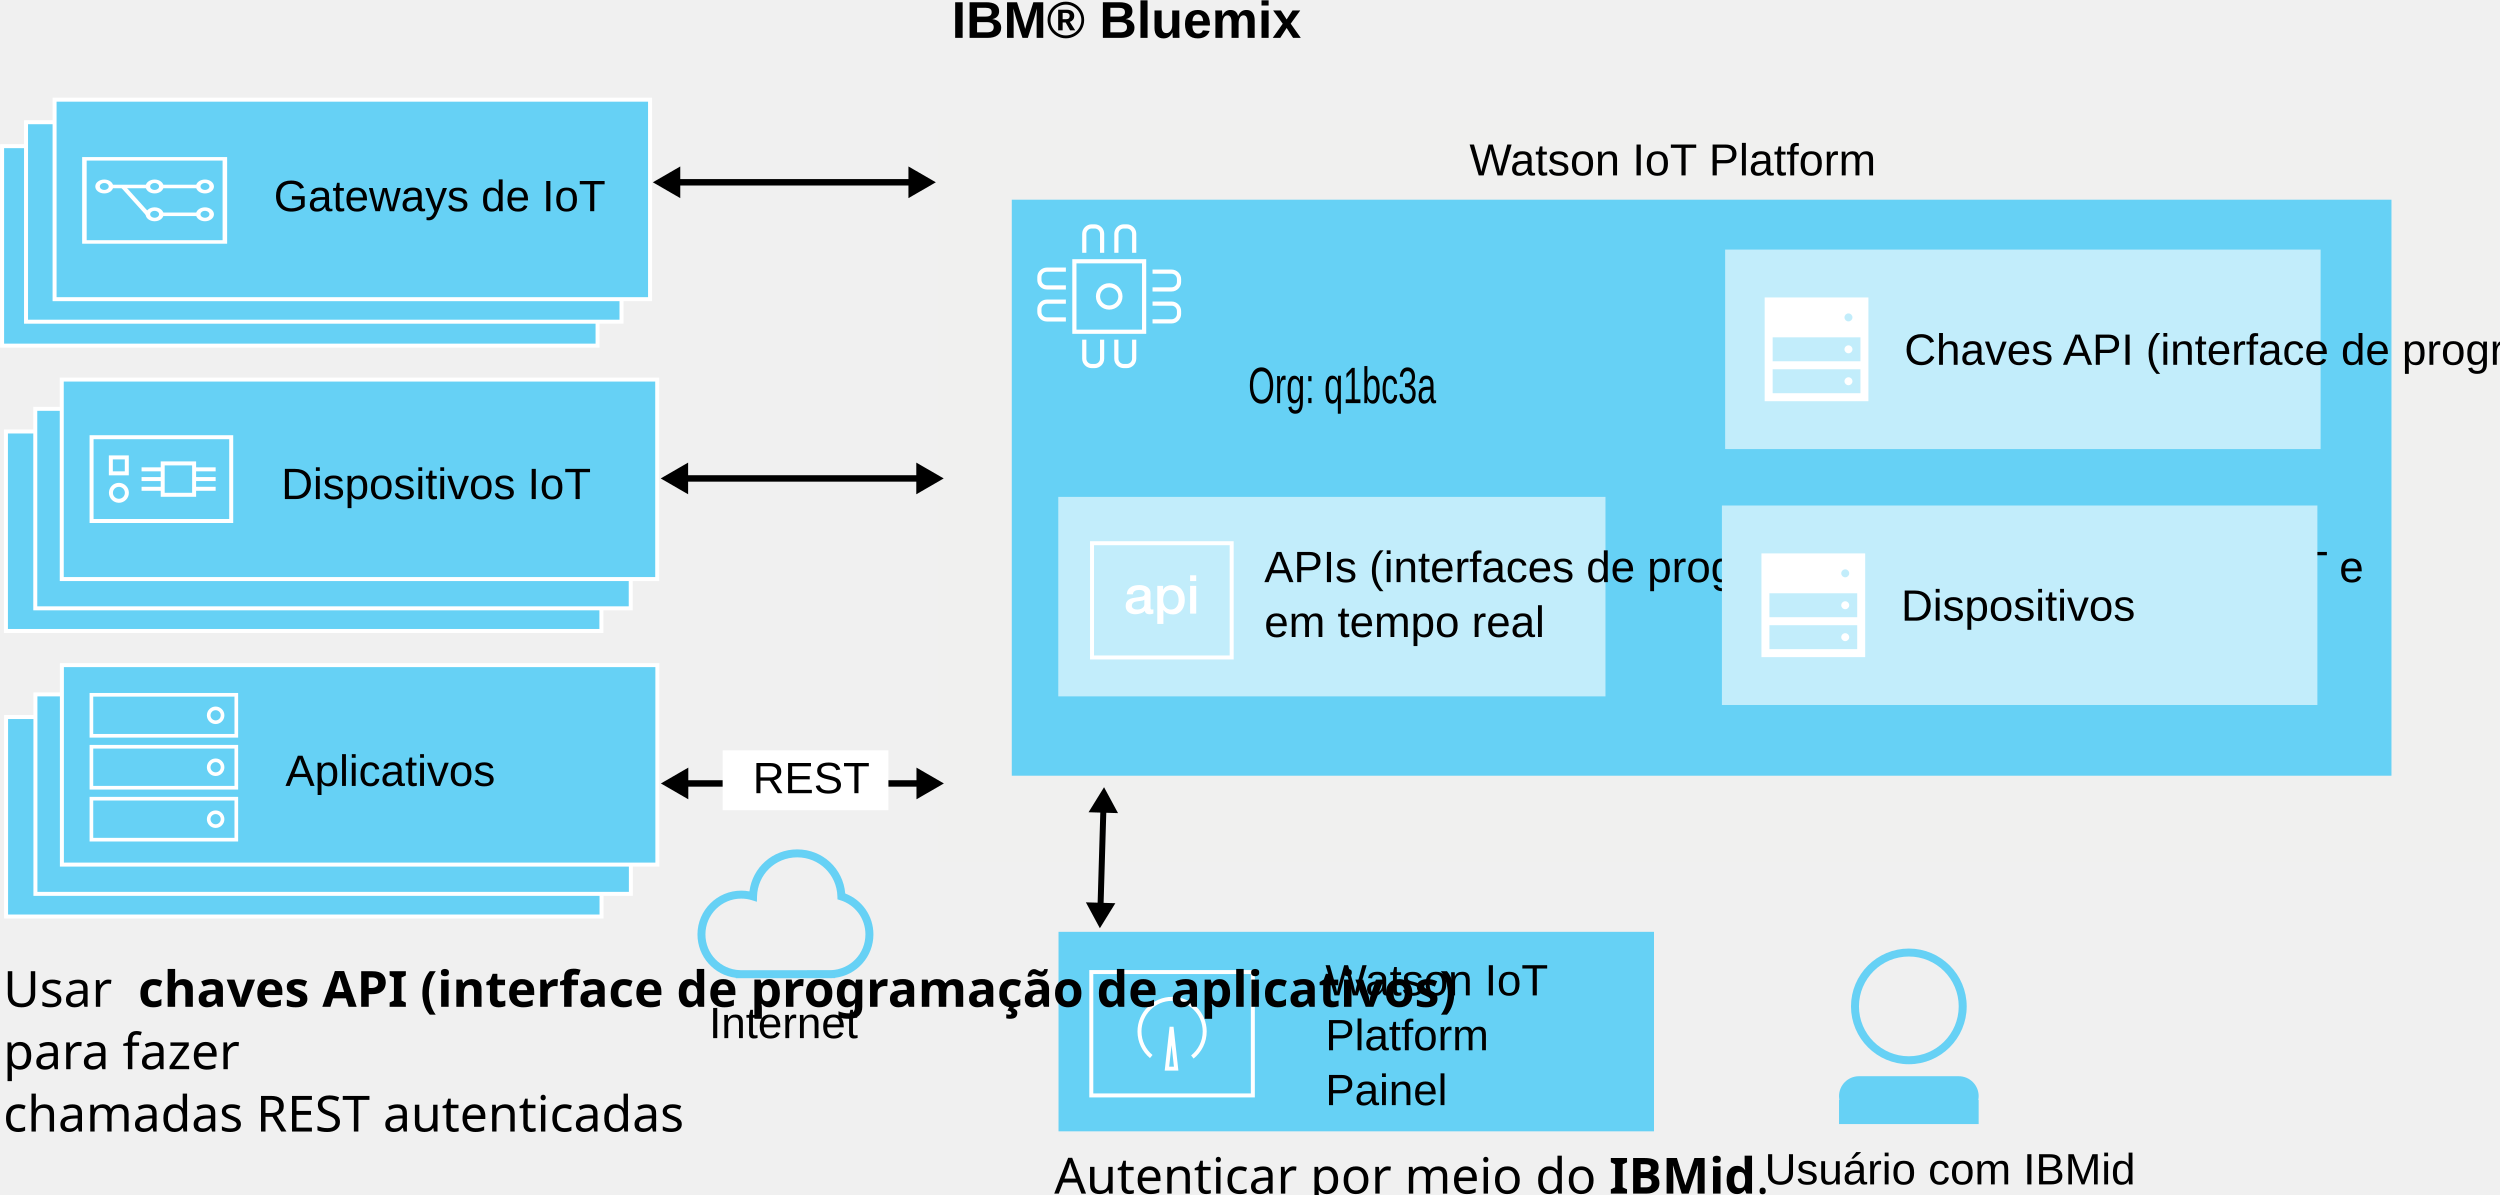
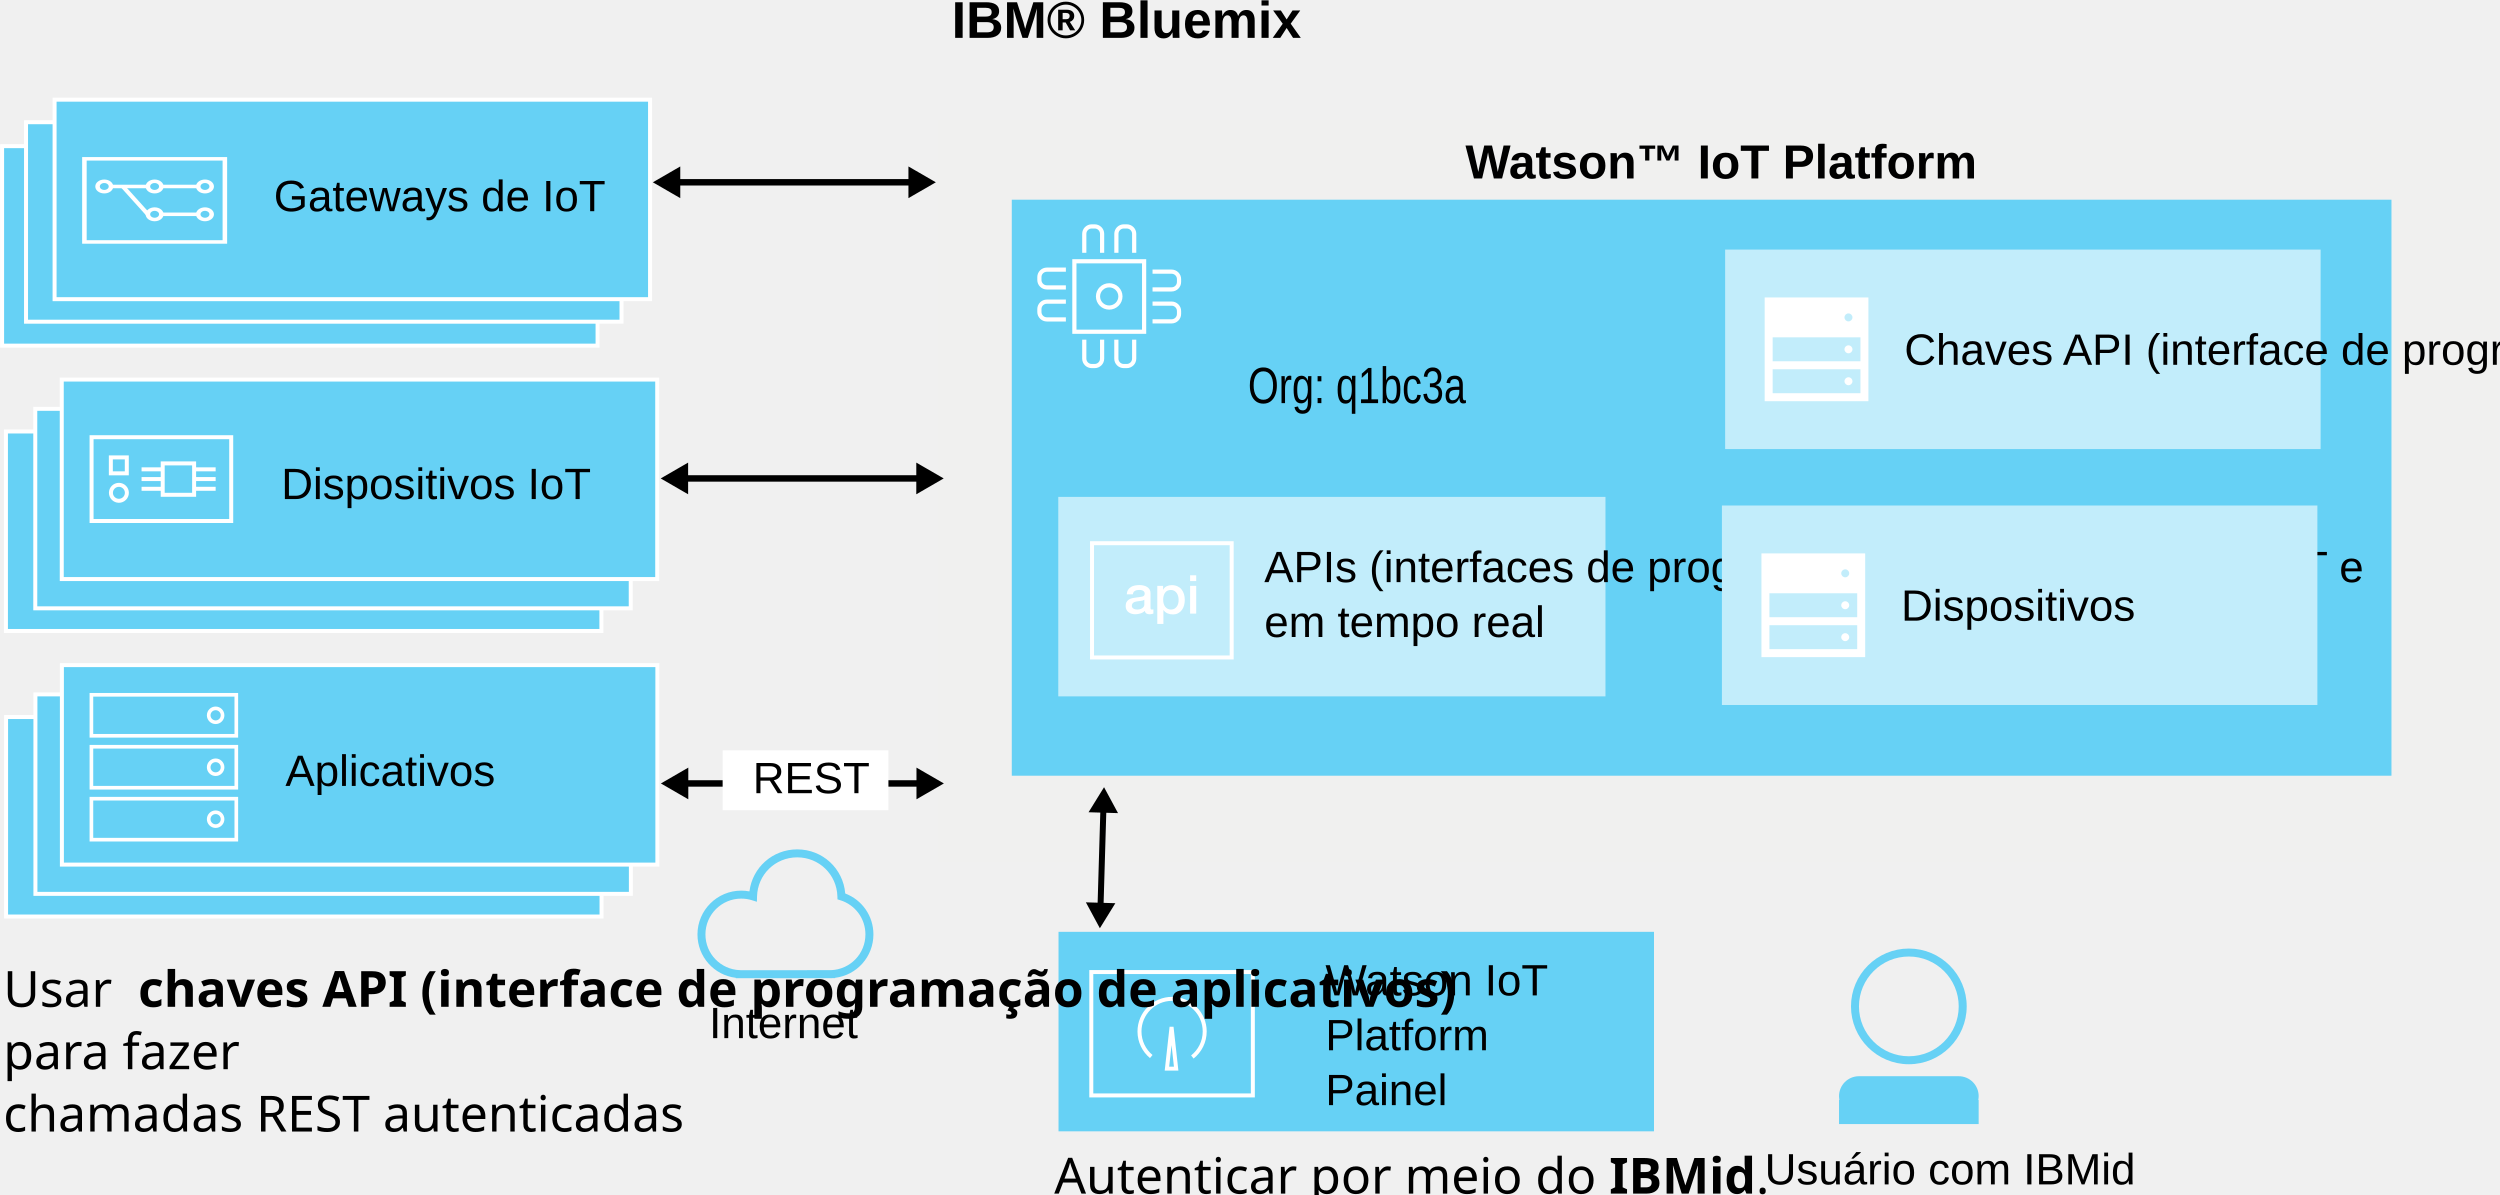
<svg xmlns="http://www.w3.org/2000/svg" width="6.962in" height="3.326in" viewBox="0 0 626.555 299.352" id="svg5645" version="1.1">
  <defs id="defs5647">
    <marker style="overflow:visible" id="TriangleOutM" refX="0" refY="0" orient="auto">
      <path transform="scale(0.4,0.4)" style="fill-rule:evenodd;stroke:#000000;stroke-width:1pt" d="m 5.77,0 -8.65,5 0,-10 8.65,5 z" id="path21258" />
    </marker>
    <marker style="overflow:visible" id="marker6203" refX="0" refY="0" orient="auto">
      <path transform="scale(0.4,0.4)" style="fill-rule:evenodd;stroke:#000000;stroke-width:1pt" d="m 5.77,0 -8.65,5 0,-10 8.65,5 z" id="path6205" />
    </marker>
    <marker style="overflow:visible" id="marker6207" refX="0" refY="0" orient="auto">
      <path transform="scale(0.4,0.4)" style="fill-rule:evenodd;stroke:#000000;stroke-width:1pt" d="m 5.77,0 -8.65,5 0,-10 8.65,5 z" id="path6209" />
    </marker>
    <marker style="overflow:visible" id="marker6211" refX="0" refY="0" orient="auto">
      <path transform="scale(0.4,0.4)" style="fill-rule:evenodd;stroke:#000000;stroke-width:1pt" d="m 5.77,0 -8.65,5 0,-10 8.65,5 z" id="path6213" />
    </marker>
    <marker style="overflow:visible" id="marker6215" refX="0" refY="0" orient="auto">
      <path transform="scale(0.4,0.4)" style="fill-rule:evenodd;stroke:#000000;stroke-width:1pt" d="m 5.77,0 -8.65,5 0,-10 8.65,5 z" id="path6217" />
    </marker>
    <marker style="overflow:visible" id="marker6219" refX="0" refY="0" orient="auto">
      <path transform="scale(0.4,0.4)" style="fill-rule:evenodd;stroke:#000000;stroke-width:1pt" d="m 5.77,0 -8.65,5 0,-10 8.65,5 z" id="path6221" />
    </marker>
    <marker style="overflow:visible" id="marker6223" refX="0" refY="0" orient="auto">
      <path transform="scale(0.4,0.4)" style="fill-rule:evenodd;stroke:#000000;stroke-width:1pt" d="m 5.77,0 -8.65,5 0,-10 8.65,5 z" id="path6225" />
    </marker>
    <linearGradient id="SVGID_9_-3" gradientUnits="userSpaceOnUse" x1="-134.195" y1="14.614" x2="-131.836" y2="16.972">
      <stop offset="0" style="stop-color:#010205" id="stop6579-8" />
      <stop offset="0.859" style="stop-color:#010205;stop-opacity:0.141" id="stop6581-1" />
      <stop offset="1" style="stop-color:#010205;stop-opacity:0" id="stop6583-9" />
    </linearGradient>
    <linearGradient id="SVGID_12_-5" gradientUnits="userSpaceOnUse" x1="-135.049" y1="13.546" x2="-117.684" y2="30.911">
      <stop offset="0" style="stop-color:#010205" id="stop6598-9" />
      <stop offset="1" style="stop-color:#010205;stop-opacity:0" id="stop6600-6" />
    </linearGradient>
    <clipPath id="SVGID_11_-7">
      <circle r="15.5" cy="16" cx="-133" id="use6595-4" />
    </clipPath>
    <marker style="overflow:visible" id="TriangleOutM-9" refX="0" refY="0" orient="auto">
      <path transform="scale(0.4,0.4)" style="fill-rule:evenodd;stroke:#000000;stroke-width:1pt" d="m 5.77,0 -8.65,5 0,-10 8.65,5 z" id="path21258-6" />
    </marker>
    <marker style="overflow:visible" id="TriangleOutM-95" refX="0" refY="0" orient="auto">
      <path transform="scale(0.4,0.4)" style="fill-rule:evenodd;stroke:#000000;stroke-width:1pt" d="m 5.77,0 -8.65,5 0,-10 8.65,5 z" id="path21258-8" />
    </marker>
    <marker style="overflow:visible" id="marker7353" refX="0" refY="0" orient="auto">
      <path transform="scale(0.4,0.4)" style="fill-rule:evenodd;stroke:#000000;stroke-width:1pt" d="m 5.77,0 -8.65,5 0,-10 8.65,5 z" id="path7355" />
    </marker>
    <marker style="overflow:visible" id="TriangleInM" refX="0" refY="0" orient="auto">
      <path transform="scale(-0.4,-0.4)" style="fill-rule:evenodd;stroke:#000000;stroke-width:1pt" d="m 5.77,0 -8.65,5 0,-10 8.65,5 z" id="path21249" />
    </marker>
    <marker style="overflow:visible" id="TriangleInM-9" refX="0" refY="0" orient="auto">
      <path transform="scale(-0.4,-0.4)" style="fill-rule:evenodd;stroke:#000000;stroke-width:1pt" d="m 5.77,0 -8.65,5 0,-10 8.65,5 z" id="path21249-2" />
    </marker>
    <marker style="overflow:visible" id="TriangleOutM-4" refX="0" refY="0" orient="auto">
      <path transform="scale(0.4,0.4)" style="fill-rule:evenodd;stroke:#000000;stroke-width:1pt" d="m 5.77,0 -8.65,5 0,-10 8.65,5 z" id="path21258-1" />
    </marker>
    <marker style="overflow:visible" id="TriangleOutM-48" refX="0" refY="0" orient="auto">
      <path transform="scale(0.4,0.4)" style="fill-rule:evenodd;stroke:#000000;stroke-width:1pt" d="m 5.77,0 -8.65,5 0,-10 8.65,5 z" id="path21258-85" />
    </marker>
    <marker style="overflow:visible" id="TriangleOutM-9-2" refX="0" refY="0" orient="auto">
      <path transform="scale(0.4,0.4)" style="fill-rule:evenodd;stroke:#000000;stroke-width:1pt" d="m 5.77,0 -8.65,5 0,-10 8.65,5 z" id="path21258-6-0" />
    </marker>
    <clipPath id="SVGID_11_">
      <circle r="15.5" cy="16" cx="-133" id="use6595" />
    </clipPath>
    <marker style="overflow:visible" id="TriangleOutM-9-1" refX="0" refY="0" orient="auto">
      <path transform="scale(0.4,0.4)" style="fill-rule:evenodd;stroke:#000000;stroke-width:1pt" d="m 5.77,0 -8.65,5 0,-10 8.65,5 z" id="path21258-6-8" />
    </marker>
    <marker style="overflow:visible" id="TriangleInM-7" refX="0" refY="0" orient="auto">
      <path transform="scale(-0.4,-0.4)" style="fill-rule:evenodd;stroke:#000000;stroke-width:1pt" d="m 5.77,0 -8.65,5 0,-10 8.65,5 z" id="path21249-5" />
    </marker>
    <marker style="overflow:visible" id="TriangleOutM-1" refX="0" refY="0" orient="auto">
      <path transform="scale(0.4,0.4)" style="fill-rule:evenodd;stroke:#000000;stroke-width:1pt" d="m 5.77,0 -8.65,5 0,-10 8.65,5 z" id="path21258-4" />
    </marker>
    <marker style="overflow:visible" id="TriangleOutM-9-4" refX="0" refY="0" orient="auto">
      <path transform="scale(0.4,0.4)" style="fill-rule:evenodd;stroke:#000000;stroke-width:1pt" d="m 5.77,0 -8.65,5 0,-10 8.65,5 z" id="path21258-6-4" />
    </marker>
    <clipPath id="SVGID_11_-0">
      <circle r="15.5" cy="16" cx="-133" id="use6595-44" />
    </clipPath>
    <marker style="overflow:visible" id="TriangleInM-4" refX="0" refY="0" orient="auto">
      <path transform="scale(-0.4,-0.4)" style="fill-rule:evenodd;stroke:#000000;stroke-width:1pt" d="m 5.77,0 -8.65,5 0,-10 8.65,5 z" id="path21249-0" />
    </marker>
    <marker style="overflow:visible" id="TriangleInM-74" refX="0" refY="0" orient="auto">
      <path transform="scale(-0.4,-0.4)" style="fill-rule:evenodd;stroke:#000000;stroke-width:1pt" d="m 5.77,0 -8.65,5 0,-10 8.65,5 z" id="path21249-9" />
    </marker>
    <marker style="overflow:visible" id="TriangleInM-74-4" refX="0" refY="0" orient="auto">
      <path transform="scale(-0.4,-0.4)" style="fill-rule:evenodd;stroke:#000000;stroke-width:1pt" d="m 5.77,0 -8.65,5 0,-10 8.65,5 z" id="path21249-9-3" />
    </marker>
    <marker style="overflow:visible" id="TriangleInM-1" refX="0" refY="0" orient="auto">
      <path transform="scale(-0.4,-0.4)" style="fill-rule:evenodd;stroke:#000000;stroke-width:1pt" d="m 5.77,0 -8.65,5 0,-10 8.65,5 z" id="path21249-59" />
    </marker>
    <marker style="overflow:visible" id="TriangleOutM-3" refX="0" refY="0" orient="auto">
      <path transform="scale(0.4,0.4)" style="fill-rule:evenodd;stroke:#000000;stroke-width:1pt" d="m 5.77,0 -8.65,5 0,-10 8.65,5 z" id="path21258-13" />
    </marker>
    <marker style="overflow:visible" id="TriangleInM-1-5" refX="0" refY="0" orient="auto">
      <path transform="scale(-0.4,-0.4)" style="fill-rule:evenodd;stroke:#000000;stroke-width:1pt" d="m 5.77,0 -8.65,5 0,-10 8.65,5 z" id="path21249-59-7" />
    </marker>
    <marker style="overflow:visible" id="TriangleOutM-3-4" refX="0" refY="0" orient="auto">
      <path transform="scale(0.4,0.4)" style="fill-rule:evenodd;stroke:#000000;stroke-width:1pt" d="m 5.77,0 -8.65,5 0,-10 8.65,5 z" id="path21258-13-6" />
    </marker>
    <marker style="overflow:visible" id="TriangleInM-1-3" refX="0" refY="0" orient="auto">
      <path transform="scale(-0.4,-0.4)" style="fill-rule:evenodd;stroke:#000000;stroke-width:1pt" d="m 5.77,0 -8.65,5 0,-10 8.65,5 z" id="path21249-59-3" />
    </marker>
    <marker style="overflow:visible" id="TriangleOutM-3-3" refX="0" refY="0" orient="auto">
      <path transform="scale(0.4,0.4)" style="fill-rule:evenodd;stroke:#000000;stroke-width:1pt" d="m 5.77,0 -8.65,5 0,-10 8.65,5 z" id="path21258-13-2" />
    </marker>
    <marker style="overflow:visible" id="TriangleInM-1-3-2" refX="0" refY="0" orient="auto">
      <path transform="scale(-0.4,-0.4)" style="fill-rule:evenodd;stroke:#000000;stroke-width:1pt" d="m 5.77,0 -8.65,5 0,-10 8.65,5 z" id="path21249-59-3-4" />
    </marker>
    <marker style="overflow:visible" id="TriangleOutM-3-3-9" refX="0" refY="0" orient="auto">
      <path transform="scale(0.4,0.4)" style="fill-rule:evenodd;stroke:#000000;stroke-width:1pt" d="m 5.77,0 -8.65,5 0,-10 8.65,5 z" id="path21258-13-2-8" />
    </marker>
    <marker style="overflow:visible" id="TriangleInM-1-3-8" refX="0" refY="0" orient="auto">
      <path transform="scale(-0.4,-0.4)" style="fill-rule:evenodd;stroke:#000000;stroke-width:1pt" d="m 5.77,0 -8.65,5 0,-10 8.65,5 z" id="path21249-59-3-0" />
    </marker>
    <marker style="overflow:visible" id="TriangleOutM-3-3-4" refX="0" refY="0" orient="auto">
      <path transform="scale(0.4,0.4)" style="fill-rule:evenodd;stroke:#000000;stroke-width:1pt" d="m 5.77,0 -8.65,5 0,-10 8.65,5 z" id="path21258-13-2-4" />
    </marker>
    <marker style="overflow:visible" id="TriangleOutM-38" refX="0" refY="0" orient="auto">
      <path transform="scale(0.4,0.4)" style="fill-rule:evenodd;stroke:#000000;stroke-width:1pt" d="m 5.77,0 -8.65,5 0,-10 8.65,5 z" id="path21258-7" />
    </marker>
    <marker style="overflow:visible" id="TriangleInM-5" refX="0" refY="0" orient="auto">
      <path transform="scale(-0.4,-0.4)" style="fill-rule:evenodd;stroke:#000000;stroke-width:1pt" d="m 5.77,0 -8.65,5 0,-10 8.65,5 z" id="path21249-94" />
    </marker>
    <marker style="overflow:visible" id="TriangleOutM-7" refX="0" refY="0" orient="auto">
      <path transform="scale(0.4,0.4)" style="fill-rule:evenodd;stroke:#000000;stroke-width:1pt" d="m 5.77,0 -8.65,5 0,-10 8.65,5 z" id="path21258-48" />
    </marker>
    <marker style="overflow:visible" id="TriangleOutM-42" refX="0" refY="0" orient="auto">
      <path transform="scale(0.4,0.4)" style="fill-rule:evenodd;stroke:#000000;stroke-width:1pt" d="m 5.77,0 -8.65,5 0,-10 8.65,5 z" id="path21258-16" />
    </marker>
    <marker style="overflow:visible" id="TriangleInM-17" refX="0" refY="0" orient="auto">
      <path transform="scale(-0.4,-0.4)" style="fill-rule:evenodd;stroke:#000000;stroke-width:1pt" d="m 5.77,0 -8.65,5 0,-10 8.65,5 z" id="path21249-97" />
    </marker>
    <marker style="overflow:visible" id="TriangleOutM-96" refX="0" refY="0" orient="auto">
      <path transform="scale(0.4,0.4)" style="fill-rule:evenodd;stroke:#000000;stroke-width:1pt" d="m 5.77,0 -8.65,5 0,-10 8.65,5 z" id="path21258-60" />
    </marker>
    <marker style="overflow:visible" id="TriangleInM-1-8" refX="0" refY="0" orient="auto">
      <path transform="scale(-0.4,-0.4)" style="fill-rule:evenodd;stroke:#000000;stroke-width:1pt" d="m 5.77,0 -8.65,5 0,-10 8.65,5 z" id="path21249-59-33" />
    </marker>
    <marker style="overflow:visible" id="TriangleOutM-3-0" refX="0" refY="0" orient="auto">
      <path transform="scale(0.4,0.4)" style="fill-rule:evenodd;stroke:#000000;stroke-width:1pt" d="m 5.77,0 -8.65,5 0,-10 8.65,5 z" id="path21258-13-3" />
    </marker>
    <marker style="overflow:visible" id="TriangleInM-1-8-1" refX="0" refY="0" orient="auto">
      <path transform="scale(-0.4,-0.4)" style="fill-rule:evenodd;stroke:#000000;stroke-width:1pt" d="m 5.77,0 -8.65,5 0,-10 8.65,5 z" id="path21249-59-33-3" />
    </marker>
    <marker style="overflow:visible" id="TriangleOutM-3-0-1" refX="0" refY="0" orient="auto">
      <path transform="scale(0.4,0.4)" style="fill-rule:evenodd;stroke:#000000;stroke-width:1pt" d="m 5.77,0 -8.65,5 0,-10 8.65,5 z" id="path21258-13-3-9" />
    </marker>
    <marker style="overflow:visible" id="TriangleInM-1-5-2" refX="0" refY="0" orient="auto">
      <path transform="scale(-0.4,-0.4)" style="fill-rule:evenodd;stroke:#000000;stroke-width:1pt" d="m 5.77,0 -8.65,5 0,-10 8.65,5 z" id="path21249-59-7-4" />
    </marker>
    <marker style="overflow:visible" id="TriangleOutM-3-4-3" refX="0" refY="0" orient="auto">
      <path transform="scale(0.4,0.4)" style="fill-rule:evenodd;stroke:#000000;stroke-width:1pt" d="m 5.77,0 -8.65,5 0,-10 8.65,5 z" id="path21258-13-6-9" />
    </marker>
  </defs>
  <g id="layer1" transform="translate(28.45773,-339.0298)">
    <rect ry="0" rx="0" y="447.179" x="-26.997" height="50" width="149.25" id="rect79371-1-6-6-9-8-7-3-5-1-2-5-5" style="fill:#66d1f5;fill-opacity:1;fill-rule:evenodd;stroke:#ffffff;stroke-width:1;stroke-miterlimit:4;stroke-dasharray:none;stroke-opacity:1" />
    <rect ry="0" rx="0" y="441.501" x="-19.642" height="50" width="149.25" id="rect79371-1-6-6-9-8-7-3-5-1-2-5" style="fill:#66d1f5;fill-opacity:1;fill-rule:evenodd;stroke:#ffffff;stroke-width:1;stroke-miterlimit:4;stroke-dasharray:none;stroke-opacity:1" />
    <rect ry="0" rx="0" y="375.661" x="-27.958" height="50" width="149.25" id="rect79371-1-6-6-9-8-7-3-5-1-2-5-8" style="fill:#66d1f5;fill-opacity:1;fill-rule:evenodd;stroke:#ffffff;stroke-width:1;stroke-miterlimit:4;stroke-dasharray:none;stroke-opacity:1" />
    <rect ry="0" rx="0" y="369.661" x="-21.958" height="50" width="149.25" id="rect79371-1-6-6-9-8-7-3-5-1-2-5-6" style="fill:#66d1f5;fill-opacity:1;fill-rule:evenodd;stroke:#ffffff;stroke-width:1;stroke-miterlimit:4;stroke-dasharray:none;stroke-opacity:1" />
    <rect ry="0" rx="0" y="369.006" x="206.542" height="186.129" width="391.556" id="rect79371-1-6-6-9-8-7-80-8-4" style="fill:#f0f0ef;fill-opacity:1;fill-rule:evenodd;stroke:none" />
    <g id="g6624" transform="translate(309.9412,533.9262)" />
    <g id="g6626" transform="translate(309.9412,533.9262)" />
    <g id="g6628" transform="translate(309.9412,533.9262)" />
    <g id="g6630" transform="translate(309.9412,533.9262)" />
    <g id="g6632" transform="translate(309.9412,533.9262)" />
    <g id="g6634" transform="translate(309.9412,533.9262)" />
    <g id="g6636" transform="translate(309.9412,533.9262)" />
    <g id="g6638" transform="translate(309.9412,533.9262)" />
    <g id="g6640" transform="translate(309.9412,533.9262)" />
    <g id="g6642" transform="translate(309.9412,533.9262)" />
    <g id="g6644" transform="translate(309.9412,533.9262)" />
    <g id="g6646" transform="translate(309.9412,533.9262)" />
    <g id="g6648" transform="translate(309.9412,533.9262)" />
    <g id="g6650" transform="translate(309.9412,533.9262)" />
    <g id="g6652" transform="translate(309.9412,533.9262)" />
    <flowRoot xml:space="preserve" id="flowRoot7250" style="font-style:normal;font-weight:normal;font-size:40px;line-height:125%;font-family:sans-serif;letter-spacing:0px;word-spacing:0px;fill:#000000;fill-opacity:1;stroke:none;stroke-width:1px;stroke-linecap:butt;stroke-linejoin:miter;stroke-opacity:1" transform="translate(0,287.3622)">
      <flowRegion id="flowRegion7252">
        <rect id="rect7254" width="259.49" height="181.557" x="701.393" y="252.016" />
      </flowRegion>
      <flowPara id="flowPara7256" />
    </flowRoot>
    <flowRoot xml:space="preserve" id="flowRoot7455" style="font-style:normal;font-weight:normal;font-size:40px;line-height:125%;font-family:sans-serif;letter-spacing:0px;word-spacing:0px;fill:#000000;fill-opacity:1;stroke:none;stroke-width:1px;stroke-linecap:butt;stroke-linejoin:miter;stroke-opacity:1" transform="translate(0,287.3622)">
      <flowRegion id="flowRegion7457">
        <rect id="rect7459" width="474.446" height="131.029" x="26.548" y="637.396" />
      </flowRegion>
      <flowPara id="flowPara7461" />
    </flowRoot>
    <flowRoot xml:space="preserve" id="flowRoot6413" style="font-style:normal;font-weight:normal;font-size:40px;line-height:125%;font-family:sans-serif;letter-spacing:0px;word-spacing:0px;fill:#000000;fill-opacity:1;stroke:none;stroke-width:1px;stroke-linecap:butt;stroke-linejoin:miter;stroke-opacity:1" transform="translate(16.12065,362.6008)">
      <flowRegion id="flowRegion6415">
        <rect id="rect6417" width="289.464" height="118.183" x="360.545" y="137.157" />
      </flowRegion>
      <flowPara id="flowPara6419" />
    </flowRoot>
    <flowRoot xml:space="preserve" id="flowRoot6453" style="font-style:normal;font-weight:normal;font-size:40px;line-height:125%;font-family:sans-serif;letter-spacing:0px;word-spacing:0px;fill:#000000;fill-opacity:1;stroke:none;stroke-width:1px;stroke-linecap:butt;stroke-linejoin:miter;stroke-opacity:1" transform="translate(16.12065,362.6008)">
      <flowRegion id="flowRegion6455">
        <rect id="rect6457" width="83.071" height="357.119" x="388.806" y="143.152" />
      </flowRegion>
      <flowPara id="flowPara6459" />
    </flowRoot>
    <flowRoot xml:space="preserve" id="flowRoot6802" style="font-style:normal;font-weight:normal;font-size:40px;line-height:125%;font-family:sans-serif;letter-spacing:0px;word-spacing:0px;fill:#000000;fill-opacity:1;stroke:none;stroke-width:1px;stroke-linecap:butt;stroke-linejoin:miter;stroke-opacity:1" transform="translate(15.57394,367.7392)">
      <flowRegion id="flowRegion6804">
        <rect id="rect6806" width="334.853" height="108.763" x="638.875" y="193.679" />
      </flowRegion>
      <flowPara id="flowPara6808" />
    </flowRoot>
    <rect ry="0" rx="0" y="389.082" x="225.113" height="144.375" width="345.807" id="rect79371-1-6-6-9-8-7-3-5-1-8-2-9" style="fill:#66d1f5;fill-opacity:1;fill-rule:evenodd;stroke:none" />
-     <text style="font-style:normal;font-variant:normal;font-weight:normal;font-stretch:normal;font-size:11.25px;line-height:125%;font-family:Arial;-inkscape-font-specification:'Arial, Normal';text-align:start;writing-mode:lr;text-anchor:start;fill:#000000;fill-opacity:1;" id="text44191" font-size="11" x="339.819" y="382.988">
-       <tspan id="tspan3612" x="339.819" y="382.988">Watson IoT Platform</tspan>
-     </text>
    <rect ry="0" rx="0" y="434.165" x="-13.005" height="50" width="149.25" id="rect79371-1-6-6-9-8-7-3-5-1-2" style="fill:#66d1f5;fill-opacity:1;fill-rule:evenodd;stroke:#ffffff;stroke-width:1;stroke-miterlimit:4;stroke-dasharray:none;stroke-opacity:1" />
    <text xml:space="preserve" style="font-style:normal;font-variant:normal;font-weight:normal;font-stretch:normal;font-size:11px;line-height:125%;font-family:Arial;-inkscape-font-specification:Arial;text-align:start;letter-spacing:0px;word-spacing:0px;writing-mode:lr-tb;text-anchor:start;fill:#000000;fill-opacity:1;stroke:none" x="42.015" y="450.366" id="text18189-1">
      <tspan id="tspan18191-0" x="42.015" y="450.366" />
      <tspan x="42.015" y="464.116" id="tspan8202">Dispositivos IoT</tspan>
      <tspan x="42.015" y="477.866" id="tspan6878-8" style="font-size:7.5px;stroke:none" />
      <tspan x="42.015" y="491.616" id="tspan18193-4" style="font-size:7.5px;stroke:none" />
    </text>
    <rect ry="0" rx="0" y="463.571" x="236.766" height="50" width="137.153" id="rect79371-1-6-6-9-8-7-3-5-2-2" style="fill:#c2edfb;fill-opacity:1;fill-rule:evenodd;stroke:none" />
    <text id="text44235-7" y="484.935" x="288.404" style="font-style:normal;font-variant:normal;font-weight:normal;font-stretch:normal;font-size:11px;line-height:125%;font-family:Arial;-inkscape-font-specification:Arial;text-align:start;letter-spacing:0px;word-spacing:0px;writing-mode:lr-tb;text-anchor:start;fill:#000000;fill-opacity:1;stroke:none" xml:space="preserve">
      <tspan id="tspan44239-7" y="484.935" x="288.404">APIs (interfaces de programação de aplicativos) REST e </tspan>
      <tspan y="498.685" x="288.404" id="tspan7973">em tempo real</tspan>
      <tspan y="512.435" x="288.404" id="tspan6445-3" />
    </text>
    <rect ry="0" rx="0" y="364.014" x="-14.803" height="50" width="149.25" id="rect79371-1-6-6-9-8-7-3-5-1-2-2" style="fill:#66d1f5;fill-opacity:1;fill-rule:evenodd;stroke:#ffffff;stroke-width:1;stroke-miterlimit:4;stroke-dasharray:none;stroke-opacity:1" />
    <text xml:space="preserve" style="font-style:normal;font-variant:normal;font-weight:normal;font-stretch:normal;font-size:11px;line-height:125%;font-family:Arial;-inkscape-font-specification:Arial;text-align:start;letter-spacing:0px;word-spacing:0px;writing-mode:lr-tb;text-anchor:start;fill:#000000;fill-opacity:1;stroke:none" x="40.151" y="378.215" id="text18189-1-0">
      <tspan id="tspan18191-0-3" x="40.151" y="378.215" />
      <tspan x="40.151" y="391.965" id="tspan8202-7">Gateways de IoT</tspan>
      <tspan x="40.151" y="405.715" id="tspan6808-9" style="font-size:7.5px" />
      <tspan x="40.151" y="419.465" id="tspan6878-8-3" style="font-size:7.5px" />
      <tspan x="40.151" y="433.215" id="tspan18193-4-9" style="font-size:7.5px" />
    </text>
    <text y="348.526" x="206.433" font-size="13" id="text56812" style="font-style:normal;font-variant:normal;font-weight:bold;font-stretch:normal;font-size:13px;line-height:125%;font-family:Arial;-inkscape-font-specification:'Arial, Bold';text-align:start;writing-mode:lr;text-anchor:start;fill:#000000;fill-opacity:1;">
      <tspan id="tspan3619" />
      <tspan id="tspan3621">IBM® Bluemix</tspan>
    </text>
    <path id="path8199-4" d="m 139.732,384.72 61.766,0" style="opacity:1;fill:none;stroke:#000000;stroke-width:1.613;stroke-linecap:butt;stroke-linejoin:miter;stroke-miterlimit:4;stroke-dasharray:none;stroke-opacity:1;marker-start:url(#TriangleInM-1-5);marker-end:url(#TriangleOutM-3-4)" />
    <flowRoot xml:space="preserve" id="flowRoot7059" style="font-style:normal;font-weight:normal;font-size:40px;line-height:125%;font-family:sans-serif;letter-spacing:0px;word-spacing:0px;fill:#000000;fill-opacity:1;stroke:none;stroke-width:1px;stroke-linecap:butt;stroke-linejoin:miter;stroke-opacity:1" transform="translate(-13.00502,369.0303)">
      <flowRegion id="flowRegion7061">
        <rect id="rect7063" width="131.452" height="185.484" x="358.065" y="-39.357" />
      </flowRegion>
      <flowPara id="flowPara7065" />
    </flowRoot>
    <text y="599.233" x="149.247" font-size="11" id="text66184" style="font-style:normal;font-variant:normal;font-weight:normal;font-stretch:normal;font-size:11px;line-height:125%;font-family:Arial;-inkscape-font-specification:Arial;text-align:start;writing-mode:lr-tb;text-anchor:start;fill:#000000;fill-opacity:1">Internet</text>
    <path id="path13593" d="m 179.829,584.202 -23.895,0 0,-0.088 c -5.456,-0.671 -9.602,-5.278 -9.602,-10.884 0,-6.049 4.921,-10.971 10.971,-10.971 0.693,0 1.38,0.064 2.054,0.192 0.752,-5.997 5.797,-10.532 11.979,-10.532 6.361,0 11.518,4.802 12.033,11.056 4.252,1.613 7.063,5.65 7.063,10.255 0,5.605 -4.146,10.213 -9.602,10.884 l 0,0.077 -1.001,0.011 z m -22.581,-2 22.544,-0.01 c 4.844,-0.176 8.638,-4.112 8.638,-8.962 0,-3.959 -2.54,-7.404 -6.32,-8.573 l -0.686,-0.212 -0.019,-0.717 c -0.144,-5.5 -4.568,-9.809 -10.071,-9.809 -5.505,0 -9.929,4.311 -10.072,9.813 l -0.034,1.321 -1.262,-0.393 c -0.858,-0.267 -1.754,-0.402 -2.665,-0.402 -4.946,0 -8.971,4.024 -8.971,8.971 0,4.85 3.794,8.786 8.638,8.962 l 0.28,0.011 z" style="fill:#66d1f5;fill-opacity:1" />
    <rect ry="0" rx="0" y="572.587" x="236.828" height="50" width="149.25" id="rect79371-1-6-6-9-8-7-3-5-1-4" style="fill:#66d1f5;fill-opacity:1;fill-rule:evenodd;stroke:none" />
    <text xml:space="preserve" style="font-style:normal;font-variant:normal;font-weight:normal;font-stretch:normal;font-size:11px;line-height:125%;font-family:Arial;-inkscape-font-specification:Arial;text-align:start;letter-spacing:0px;word-spacing:0px;writing-mode:lr-tb;text-anchor:start;fill:#000000;fill-opacity:1;stroke:none" x="303.716" y="588.515" id="text44241">
      <tspan x="303.716" y="588.515" id="tspan44245">Watson IoT </tspan>
      <tspan x="303.716" y="602.265" id="tspan5792">Platform</tspan>
      <tspan x="303.716" y="616.015" id="tspan9810">Painel</tspan>
    </text>
    <path id="path11965" d="m 248.11,540.596 -0.794,26.832" style="fill:none;stroke:#000000;stroke-width:1.5;stroke-linecap:butt;stroke-linejoin:miter;stroke-miterlimit:4;stroke-dasharray:none;stroke-opacity:1;marker-start:url(#TriangleInM-17);marker-end:url(#TriangleOutM-96)" />
    <rect ry="0" rx="0" y="518.748" x="-26.961" height="50" width="149.25" id="rect79371-1-6-6-9-8-7-3-5-1-2-5-5-2" style="fill:#66d1f5;fill-opacity:1;fill-rule:evenodd;stroke:#ffffff;stroke-width:1;stroke-miterlimit:4;stroke-dasharray:none;stroke-opacity:1" />
    <rect ry="0" rx="0" y="513.07" x="-19.606" height="50" width="149.25" id="rect79371-1-6-6-9-8-7-3-5-1-2-5-3" style="fill:#66d1f5;fill-opacity:1;fill-rule:evenodd;stroke:#ffffff;stroke-width:1;stroke-miterlimit:4;stroke-dasharray:none;stroke-opacity:1" />
    <rect ry="0" rx="0" y="505.734" x="-12.969" height="50" width="149.25" id="rect79371-1-6-6-9-8-7-3-5-1-2-7" style="fill:#66d1f5;fill-opacity:1;fill-rule:evenodd;stroke:#ffffff;stroke-width:1;stroke-miterlimit:4;stroke-dasharray:none;stroke-opacity:1" />
    <text xml:space="preserve" style="font-style:normal;font-variant:normal;font-weight:normal;font-stretch:normal;font-size:11px;line-height:125%;font-family:Arial;-inkscape-font-specification:Arial;text-align:start;letter-spacing:0px;word-spacing:0px;writing-mode:lr-tb;text-anchor:start;fill:#000000;fill-opacity:1;stroke:none" x="43.057" y="536.013" id="text18189-5-9">
      <tspan x="43.057" y="536.013" id="tspan6913-6">Aplicativos</tspan>
    </text>
    <path id="path8199" d="m 141.746,535.395 61.766,0" style="opacity:1;fill:none;stroke:#000000;stroke-width:1.613;stroke-linecap:butt;stroke-linejoin:miter;stroke-miterlimit:4;stroke-dasharray:none;stroke-opacity:1;marker-start:url(#TriangleInM-1-8-1);marker-end:url(#TriangleOutM-3-0-1)" />
    <path id="path8199-4-4" d="m 141.7,458.946 61.766,0" style="opacity:1;fill:none;stroke:#000000;stroke-width:1.613;stroke-linecap:butt;stroke-linejoin:miter;stroke-miterlimit:4;stroke-dasharray:none;stroke-opacity:1;marker-start:url(#TriangleInM-1-5-2);marker-end:url(#TriangleOutM-3-4-3)" />
    <g id="g5278" transform="translate(-10.53113,436.6106)">
      <path id="path5280" d="M 40,12 35.33,12 9.67,12 5,12 5,33 9.67,33 35.34,33 40,33 40,12 Z m -9.22,8.06 5.32,0 m -5.32,2.44 5.32,0 m -5.32,2.44 5.32,0 m -18.57,-4.88 5.32,0 m -5.32,2.44 5.32,0 m -5.32,2.44 5.32,0 m -0.02,1.5 7.87,0 0,-7.87 -7.87,0 0,7.87 z m -10.98,-2.5 c 1.1,0 2,0.9 2,2 0,1.1 -0.9,2 -2,2 -1.1,0 -2,-0.9 -2,-2 0,-1.11 0.9,-2 2,-2 z m 1.98,-2.88 -4,0 0,-4 4,0 0,4 z" stroke-miterlimit="10" style="fill:none;stroke:#ffffff;stroke-miterlimit:10" />
    </g>
    <g id="g5323" transform="matrix(0.09052457,0,0,0.07015804,-12.36032,371.7165)" style="stroke-width:12.548;stroke-miterlimit:4;stroke-dasharray:none">
      <rect id="rect5291" height="297" width="388.9" stroke-miterlimit="10" y="101.5" x="55.6" style="fill:none;stroke:#ffffff;stroke-width:12.548;stroke-miterlimit:4;stroke-dasharray:none" />
      <g id="g5293" style="stroke-width:12.548;stroke-miterlimit:4;stroke-dasharray:none">
        <g id="g5295" style="stroke-width:12.548;stroke-miterlimit:4;stroke-dasharray:none">
          <circle id="circle5297" r="18.6" cy="200.3" cx="389.4" stroke-miterlimit="10" style="fill:none;stroke:#ffffff;stroke-width:12.548;stroke-miterlimit:4;stroke-dasharray:none" />
          <circle id="circle5299" r="18.6" cy="200.3" cx="250" stroke-miterlimit="10" style="fill:none;stroke:#ffffff;stroke-width:12.548;stroke-miterlimit:4;stroke-dasharray:none" />
          <circle id="circle5301" r="18.6" cy="200.3" cx="110.6" stroke-miterlimit="10" style="fill:none;stroke:#ffffff;stroke-width:12.548;stroke-miterlimit:4;stroke-dasharray:none" />
        </g>
        <g id="g5303" style="stroke-width:12.548;stroke-miterlimit:4;stroke-dasharray:none">
          <circle id="circle5305" r="18.6" cy="299.7" cx="389.4" stroke-miterlimit="10" style="fill:none;stroke:#ffffff;stroke-width:12.548;stroke-miterlimit:4;stroke-dasharray:none" />
          <circle id="circle5307" r="18.6" cy="299.7" cx="250" stroke-miterlimit="10" style="fill:none;stroke:#ffffff;stroke-width:12.548;stroke-miterlimit:4;stroke-dasharray:none" />
        </g>
      </g>
      <line id="line5309" y2="200.3" x2="231.4" y1="200.3" x1="129.1" stroke-miterlimit="10" style="fill:none;stroke:#ffffff;stroke-width:12.548;stroke-miterlimit:4;stroke-dasharray:none" />
      <line id="line5311" y2="200.3" x2="370.9" y1="200.3" x1="268.6" stroke-miterlimit="10" style="fill:none;stroke:#ffffff;stroke-width:12.548;stroke-miterlimit:4;stroke-dasharray:none" />
      <line id="line5313" y2="200.3" x2="162" y1="299.7" x1="231.4" stroke-miterlimit="10" style="fill:none;stroke:#ffffff;stroke-width:12.548;stroke-miterlimit:4;stroke-dasharray:none" />
      <line id="line5315" y2="299.7" x2="370.9" y1="299.7" x1="268.6" stroke-miterlimit="10" style="fill:none;stroke:#ffffff;stroke-width:12.548;stroke-miterlimit:4;stroke-dasharray:none" />
    </g>
    <g id="g5339" transform="translate(240.2253,466.9995)">
      <path id="path5341" d="m 20.02,24.81 c -0.14,0 -0.24,-0.04 -0.29,-0.12 -0.05,-0.08 -0.07,-0.21 -0.07,-0.4 l 0,-3.59 c 0,-0.37 -0.08,-0.68 -0.24,-0.94 -0.16,-0.26 -0.37,-0.46 -0.64,-0.63 -0.26,-0.16 -0.56,-0.28 -0.9,-0.35 -0.33,-0.07 -0.67,-0.11 -1.01,-0.11 -0.39,0 -0.76,0.04 -1.13,0.11 -0.37,0.07 -0.7,0.2 -0.99,0.38 -0.29,0.18 -0.53,0.42 -0.72,0.71 -0.19,0.3 -0.3,0.67 -0.32,1.12 l 1.53,0 c 0.04,-0.38 0.19,-0.66 0.47,-0.83 0.28,-0.18 0.63,-0.27 1.06,-0.27 0.15,0 0.31,0.01 0.48,0.03 0.17,0.02 0.33,0.07 0.46,0.13 0.14,0.07 0.26,0.16 0.35,0.29 0.09,0.13 0.14,0.29 0.14,0.48 0,0.22 -0.06,0.39 -0.17,0.5 -0.11,0.11 -0.26,0.2 -0.46,0.25 -0.19,0.05 -0.42,0.09 -0.67,0.11 -0.25,0.02 -0.52,0.06 -0.79,0.11 -0.32,0.04 -0.64,0.09 -0.96,0.15 -0.32,0.07 -0.61,0.18 -0.86,0.33 -0.26,0.15 -0.46,0.36 -0.62,0.63 -0.16,0.27 -0.24,0.62 -0.24,1.05 0,0.34 0.07,0.64 0.2,0.9 0.13,0.26 0.31,0.47 0.53,0.63 0.22,0.17 0.47,0.29 0.76,0.38 0.29,0.09 0.59,0.13 0.9,0.13 0.41,0 0.84,-0.07 1.29,-0.2 0.44,-0.13 0.82,-0.35 1.12,-0.65 0.06,0.31 0.2,0.53 0.4,0.66 0.21,0.13 0.47,0.19 0.78,0.19 0.06,0 0.14,0 0.23,-0.01 0.09,-0.01 0.18,-0.02 0.27,-0.04 0.09,-0.02 0.18,-0.04 0.26,-0.06 0.08,-0.02 0.15,-0.04 0.21,-0.06 l 0,-1.06 c -0.08,0.02 -0.15,0.03 -0.22,0.03 -0.04,0.02 -0.09,0.02 -0.14,0.02 z m -1.9,-1.32 c 0,0.24 -0.06,0.45 -0.17,0.61 -0.12,0.17 -0.26,0.3 -0.44,0.41 -0.17,0.11 -0.36,0.18 -0.56,0.23 -0.2,0.05 -0.38,0.07 -0.55,0.07 -0.13,0 -0.28,-0.01 -0.45,-0.04 -0.17,-0.03 -0.32,-0.07 -0.46,-0.14 -0.14,-0.07 -0.26,-0.16 -0.36,-0.28 -0.1,-0.12 -0.15,-0.26 -0.15,-0.43 0,-0.2 0.03,-0.37 0.1,-0.5 0.07,-0.14 0.16,-0.25 0.28,-0.34 0.12,-0.09 0.25,-0.15 0.4,-0.2 0.15,-0.05 0.31,-0.09 0.47,-0.11 0.34,-0.06 0.68,-0.11 1.02,-0.14 0.34,-0.03 0.63,-0.12 0.86,-0.28 l 0,1.14 z" style="fill:#ffffff" />
      <path id="path5343" d="m 27.44,19.77 c -0.27,-0.34 -0.61,-0.6 -1.02,-0.79 -0.41,-0.19 -0.89,-0.29 -1.43,-0.29 -0.45,0 -0.87,0.09 -1.25,0.26 -0.39,0.18 -0.69,0.46 -0.9,0.87 l -0.03,0 0,-0.94 -1.45,0 0,9.53 1.53,0 0,-3.47 0.03,0 c 0.12,0.19 0.26,0.35 0.44,0.49 0.17,0.14 0.37,0.25 0.57,0.34 0.21,0.09 0.42,0.15 0.65,0.2 0.22,0.04 0.45,0.06 0.67,0.06 0.51,0 0.96,-0.1 1.33,-0.3 0.38,-0.2 0.69,-0.47 0.94,-0.81 0.25,-0.34 0.43,-0.72 0.55,-1.16 0.12,-0.44 0.18,-0.89 0.18,-1.36 0,-0.51 -0.07,-0.99 -0.2,-1.44 -0.14,-0.46 -0.34,-0.86 -0.61,-1.19 z m -0.83,3.48 c -0.07,0.29 -0.18,0.55 -0.34,0.78 -0.16,0.23 -0.36,0.42 -0.6,0.56 -0.24,0.14 -0.54,0.22 -0.89,0.22 -0.31,0 -0.59,-0.06 -0.83,-0.19 -0.24,-0.13 -0.44,-0.3 -0.61,-0.51 -0.17,-0.22 -0.3,-0.47 -0.38,-0.77 -0.09,-0.3 -0.13,-0.63 -0.13,-0.98 0,-0.74 0.16,-1.34 0.49,-1.79 0.33,-0.45 0.81,-0.67 1.46,-0.67 0.31,0 0.59,0.07 0.83,0.21 0.24,0.14 0.44,0.32 0.61,0.55 0.16,0.23 0.28,0.49 0.36,0.79 0.08,0.3 0.12,0.6 0.12,0.91 0.01,0.3 -0.02,0.6 -0.09,0.89 z" style="fill:#ffffff" />
      <rect id="rect5345" height="1.45" width="1.53" y="16.22" x="29.58" style="fill:#ffffff" />
      <rect id="rect5347" height="6.96" width="1.53" y="18.87" x="29.58" style="fill:#ffffff" />
      <path id="path5349" d="m 5,8.18 35,0 0,28.64 -35,0 0,-28.64 z" stroke-miterlimit="10" style="fill:none;stroke:#ffffff;stroke-miterlimit:10" />
    </g>
    <g id="Page-1_1_" transform="translate(227.0308,390.7772)">
      <g transform="translate(-278,-377)" id="Artboard-1-Longer_1_">
        <g transform="translate(279,378)" id="Page-1_2_">
          <g id="IOt-Icon">
            <path d="m 30.25,30.4 -17.48,0 0,-17.66 17.48,0 0,17.66 z" id="Stroke-1_1_" style="fill:none;stroke:#ffffff;stroke-width:1.05" />
            <g id="Group-20">
              <path d="m 24.31,21.55 c 0,-1.54 -1.26,-2.79 -2.81,-2.79 -1.55,0 -2.81,1.25 -2.81,2.79 0,1.54 1.26,2.79 2.81,2.79 1.55,-0.01 2.81,-1.25 2.81,-2.79 l 0,0 z" id="Stroke-2" style="fill:none;stroke:#ffffff;stroke-width:1.05;stroke-linecap:round;stroke-linejoin:round" />
              <path d="m 10.64,19.29 -4.77,0 C 4.84,19.29 4,18.46 4,17.43 L 4,16.7 c 0,-1.03 0.84,-1.86 1.87,-1.86 l 4.77,0" id="Stroke-4" style="fill:none;stroke:#ffffff;stroke-width:1.05;stroke-linejoin:round" />
              <path d="m 10.64,27.31 -4.77,0 C 4.84,27.31 4,26.47 4,25.45 l 0,-0.73 c 0,-1.03 0.84,-1.86 1.87,-1.86 l 4.77,0" id="Stroke-6" style="fill:none;stroke:#ffffff;stroke-width:1.05;stroke-linejoin:round" />
              <path d="m 32.36,23.35 4.77,0 c 1.03,0 1.87,0.83 1.87,1.86 l 0,0.73 c 0,1.03 -0.84,1.86 -1.87,1.86 l -4.77,0" id="Stroke-8" style="fill:none;stroke:#ffffff;stroke-width:1.05;stroke-linejoin:round" />
              <path d="m 32.36,15.34 4.77,0 c 1.03,0 1.87,0.83 1.87,1.86 l 0,0.73 c 0,1.03 -0.84,1.86 -1.87,1.86 l -4.77,0" id="Stroke-10" style="fill:none;stroke:#ffffff;stroke-width:1.05;stroke-linejoin:round" />
              <path d="m 19.72,32.39 0,4.75 c 0,1.03 -0.84,1.86 -1.87,1.86 l -0.73,0 c -1.03,0 -1.87,-0.83 -1.87,-1.86 l 0,-4.75" id="Stroke-12" style="fill:none;stroke:#ffffff;stroke-width:1.05;stroke-linejoin:round" />
              <path d="m 27.76,32.39 0,4.75 c 0,1.03 -0.84,1.86 -1.87,1.86 l -0.73,0 c -1.03,0 -1.87,-0.83 -1.87,-1.86 l 0,-4.75" id="Stroke-14" style="fill:none;stroke:#ffffff;stroke-width:1.05;stroke-linejoin:round" />
              <path d="m 23.3,10.61 0,-4.75 C 23.3,4.83 24.13,4 25.16,4 l 0.73,0 c 1.03,0 1.87,0.83 1.87,1.86 l 0,4.75" id="Stroke-16" style="fill:none;stroke:#ffffff;stroke-width:1.05;stroke-linejoin:round" />
              <path d="m 15.25,10.61 0,-4.75 C 15.25,4.83 16.09,4 17.12,4 l 0.73,0 c 1.03,0 1.87,0.83 1.87,1.86 l 0,4.75" id="Stroke-18" style="fill:none;stroke:#ffffff;stroke-width:1.05;stroke-linejoin:round" />
            </g>
          </g>
        </g>
      </g>
    </g>
    <g id="g5722" transform="matrix(0.1041149,0,0,0.1041149,239.2534,572.0995)" style="stroke-width:9.605;stroke-miterlimit:4;stroke-dasharray:none">
      <rect id="rect5708" height="297" width="388.9" stroke-miterlimit="10" y="101.5" x="55.6" style="fill:none;stroke:#ffffff;stroke-width:9.605;stroke-miterlimit:4;stroke-dasharray:none" />
      <g id="g5710" style="stroke-width:9.605;stroke-miterlimit:4;stroke-dasharray:none">
        <polygon id="polygon5712" points="237.7,334 259.9,334 248.8,233.7 " stroke-miterlimit="10" style="fill:none;stroke:#ffffff;stroke-width:9.605;stroke-miterlimit:4;stroke-dasharray:none" />
        <path id="path5714" d="m 298.9,306 c 18.1,-14.4 29.7,-36.6 29.7,-61.5 0,-43.4 -35.2,-78.5 -78.5,-78.5 -43.3,0 -78.5,35.2 -78.5,78.5 0,24.3 11,46 28.3,60.4" stroke-miterlimit="10" style="fill:none;stroke:#ffffff;stroke-width:9.605;stroke-miterlimit:4;stroke-dasharray:none" />
      </g>
    </g>
    <g id="g5240-2-8" transform="matrix(0.09339235,0,0,0.09339235,-10.7664,507.9847)" style="stroke-width:9.794;stroke-miterlimit:4;stroke-dasharray:none">
      <rect id="rect5222-4-5" height="110" width="388.9" stroke-miterlimit="10" y="55.6" x="55.6" style="fill:none;stroke:#ffffff;stroke-width:9.794;stroke-miterlimit:4;stroke-dasharray:none" />
      <rect id="rect5224-7-2" height="110" width="388.9" stroke-miterlimit="10" y="195" x="55.6" style="fill:none;stroke:#ffffff;stroke-width:9.794;stroke-miterlimit:4;stroke-dasharray:none" />
      <rect id="rect5226-6-7" height="110" width="388.9" stroke-miterlimit="10" y="334.4" x="55.6" style="fill:none;stroke:#ffffff;stroke-width:9.794;stroke-miterlimit:4;stroke-dasharray:none" />
      <circle id="circle5228-0-6" r="18.6" cy="110.6" cx="389" stroke-miterlimit="10" style="fill:none;stroke:#ffffff;stroke-width:9.794;stroke-miterlimit:4;stroke-dasharray:none" />
      <circle id="circle5230-5-6" r="18.6" cy="250" cx="389" stroke-miterlimit="10" style="fill:none;stroke:#ffffff;stroke-width:9.794;stroke-miterlimit:4;stroke-dasharray:none" />
      <circle id="circle5232-6-1" r="18.6" cy="389.4" cx="389" stroke-miterlimit="10" style="fill:none;stroke:#ffffff;stroke-width:9.794;stroke-miterlimit:4;stroke-dasharray:none" />
    </g>
    <flowRoot xml:space="preserve" id="flowRoot5802" style="font-style:normal;font-weight:normal;font-size:40px;line-height:125%;font-family:sans-serif;letter-spacing:0px;word-spacing:0px;fill:#000000;fill-opacity:1;stroke:none;stroke-width:1px;stroke-linecap:butt;stroke-linejoin:miter;stroke-opacity:1" transform="translate(-27.49699,351.0298)">
      <flowRegion id="flowRegion5804">
        <rect id="rect5806" width="119.444" height="286.111" x="30.556" y="-62.753" />
      </flowRegion>
      <flowPara id="flowPara5808" />
    </flowRoot>
    <text xml:space="preserve" style="font-style:normal;font-weight:normal;font-size:40px;line-height:125%;font-family:sans-serif;letter-spacing:0px;word-spacing:0px;fill:#000000;fill-opacity:1;stroke:none;stroke-width:1px;stroke-linecap:butt;stroke-linejoin:miter;stroke-opacity:1" x="235.755" y="638.193" id="text4681">
      <tspan x="235.755" y="638.193" style="font-size:12.5px" id="tspan4687">Autenticar por meio do <tspan style="font-weight:bold" id="tspan5809">IBMid</tspan>.</tspan>
    </text>
    <rect x="152.641" y="527.101" width="41.552" height="15" id="rect56941-0-3-9-9" style="fill:#ffffff" />
    <text y="537.841" x="160.195" font-size="11" id="text56834-0-4-8" style="font-style:normal;font-variant:normal;font-weight:normal;font-stretch:normal;font-size:11px;line-height:125%;font-family:Arial;-inkscape-font-specification:Arial;text-align:start;writing-mode:lr-tb;text-anchor:start;fill:#000000;fill-opacity:1">REST</text>
    <rect ry="0" rx="0" y="401.585" x="403.912" height="50" width="149.25" id="rect79371-1-6-6-9-8-7-3-5-1-1-8" style="fill:#c2edfb;fill-opacity:1;fill-rule:evenodd;stroke:none" />
    <text y="430.457" x="448.822" font-size="11" id="text66234" style="font-style:normal;font-variant:normal;font-weight:normal;font-stretch:normal;font-size:11px;line-height:125%;font-family:Arial;-inkscape-font-specification:Arial;text-align:start;writing-mode:lr-tb;text-anchor:start;fill:#000000;fill-opacity:1">Chaves API (interface de programação de aplicativos)</text>
    <g id="g60743" transform="translate(410.8202,410.5848)" style="fill:#ffffff;fill-opacity:1">
      <path id="path60745" d="m 3,3 0,8 0,2 0,6 0,2 0,8 26,0 0,-8 0,-2 0,-6 0,-2 0,-8 -26,0 z m 24,24 -22,0 0,-6 22,0 0,6 z m 0,-8 -22,0 0,-6 22,0 0,6 z M 24,7 c 0.552,0 1,0.448 1,1 0,0.552 -0.448,1 -1,1 -0.552,0 -1,-0.448 -1,-1 0,-0.552 0.448,-1 1,-1 z" style="fill:#ffffff;fill-opacity:1" />
      <circle id="circle60747" r="1" cy="16" cx="24" style="fill:#ffffff;fill-opacity:1" />
      <circle id="circle60749" r="1" cy="24" cx="24" style="fill:#ffffff;fill-opacity:1" />
    </g>
    <rect ry="0" rx="0" y="465.729" x="403.1" height="50" width="149.25" id="rect79371-1-6-6-9-8-7-3-5-1-1-8-8" style="fill:#c2edfb;fill-opacity:1;fill-rule:evenodd;stroke:none" />
    <text y="494.601" x="448.01" font-size="11" id="text66234-4" style="font-style:normal;font-variant:normal;font-weight:normal;font-stretch:normal;font-size:11px;line-height:125%;font-family:Arial;-inkscape-font-specification:Arial;text-align:start;writing-mode:lr-tb;text-anchor:start;fill:#000000;fill-opacity:1">Dispositivos</text>
    <g id="g60743-7" transform="translate(410.0082,474.7288)" style="fill:#ffffff;fill-opacity:1">
      <path id="path60745-1" d="m 3,3 0,8 0,2 0,6 0,2 0,8 26,0 0,-8 0,-2 0,-6 0,-2 0,-8 -26,0 z m 24,24 -22,0 0,-6 22,0 0,6 z m 0,-8 -22,0 0,-6 22,0 0,6 z M 24,7 c 0.552,0 1,0.448 1,1 0,0.552 -0.448,1 -1,1 -0.552,0 -1,-0.448 -1,-1 0,-0.552 0.448,-1 1,-1 z" style="fill:#ffffff;fill-opacity:1" />
      <circle id="circle60747-1" r="1" cy="16" cx="24" style="fill:#ffffff;fill-opacity:1" />
      <circle id="circle60749-9" r="1" cy="24" cx="24" style="fill:#ffffff;fill-opacity:1" />
    </g>
    <text xml:space="preserve" style="font-style:normal;font-weight:normal;font-size:40px;line-height:125%;font-family:sans-serif;letter-spacing:0px;word-spacing:0px;fill:#000000;fill-opacity:1;stroke:none;stroke-width:1px;stroke-linecap:butt;stroke-linejoin:miter;stroke-opacity:1" x="-27.655" y="591.381" id="text4681-6">
      <tspan x="-27.655" y="591.381" style="font-size:12.5px" id="tspan4687-8">Usar <tspan style="font-weight:bold" id="tspan5838"> chaves API (interface de programação de aplicativos)</tspan>
      </tspan>
      <tspan x="-27.655" y="607.006" style="font-size:12.5px" id="tspan5834">para fazer </tspan>
      <tspan x="-27.655" y="622.631" style="font-size:12.5px" id="tspan11042">chamadas REST autenticadas </tspan>
      <tspan x="-27.655" y="638.256" style="font-size:12.5px" id="tspan5836" />
      <tspan x="-27.655" y="653.881" style="font-size:12.5px" id="tspan5832" />
    </text>
    <text y="635.889" x="413.829" font-size="11" id="text65450" style="font-style:normal;font-variant:normal;font-weight:normal;font-stretch:normal;font-size:11px;line-height:125%;font-family:Arial;-inkscape-font-specification:Arial;text-align:start;writing-mode:lr-tb;text-anchor:start;fill:#000000;fill-opacity:1">Usuário com IBMid</text>
    <g transform="translate(-1540.546,252.7742)" id="g14242" style="fill:#66d1f5;fill-opacity:1">
      <path d="m 2008,361 c 0,-2.761 -2.238,-5 -5,-5 l -25,0 c -2.762,0 -5,2.239 -5,5 0,0.306 0.037,0.602 0.09,0.892 L 1973,362 l 0,6 35,0 0,-6 -0.09,-0.108 c 0.053,-0.29 0.09,-0.586 0.09,-0.892 z" id="path13597" style="fill:#66d1f5;fill-opacity:1" />
      <path d="m 1990.5,353 c -7.995,0 -14.5,-6.505 -14.5,-14.5 0,-7.995 6.505,-14.5 14.5,-14.5 7.995,0 14.5,6.505 14.5,14.5 0,7.995 -6.505,14.5 -14.5,14.5 z m 0,-27 c -6.893,0 -12.5,5.607 -12.5,12.5 0,6.893 5.607,12.5 12.5,12.5 6.893,0 12.5,-5.607 12.5,-12.5 0,-6.893 -5.607,-12.5 -12.5,-12.5 z" id="path13599" style="fill:#66d1f5;fill-opacity:1" />
    </g>
-     <text style="font-style:normal;font-variant:normal;font-weight:normal;font-stretch:normal;font-size:10.477px;line-height:125%;font-family:Arial;-inkscape-font-specification:'Arial, Normal';text-align:start;writing-mode:lr-tb;text-anchor:start;fill:#000000;fill-opacity:1" id="text44191-9" font-size="11" x="348.187" y="359.43" transform="scale(0.8167413,1.224378)">
-       <tspan y="359.43" x="348.187" id="tspan3612-2">Org: q1bc3a</tspan>
+     <text style="font-style:normal;font-variant:normal;font-weight:normal;font-stretch:normal;font-size:11.283px;line-height:125%;font-family:Arial;-inkscape-font-specification:'Arial, Normal';text-align:start;writing-mode:lr-tb;text-anchor:start;fill:#000000;fill-opacity:1" id="text44191-9" font-size="11" x="323.238" y="387.083" transform="scale(0.8795774,1.13691)">
+       <tspan y="387.083" x="323.238" id="tspan3612-2">Org: q1bc3a</tspan>
+     </text>
+     <text xml:space="preserve" style="font-style:normal;font-variant:normal;font-weight:bold;font-stretch:normal;font-size:12px;line-height:125%;font-family:Arial;-inkscape-font-specification:'Arial Bold';text-align:start;letter-spacing:0px;word-spacing:0px;writing-mode:lr-tb;text-anchor:start;fill:#000000;fill-opacity:1;stroke:none" x="338.812" y="383.76" id="text266398-5">
+       <tspan x="338.812" y="383.76" id="tspan4887-5">Watson™ IoT Platform </tspan>
+       <tspan x="338.812" y="398.76" id="tspan266402-4" />
    </text>
  </g>
</svg>
